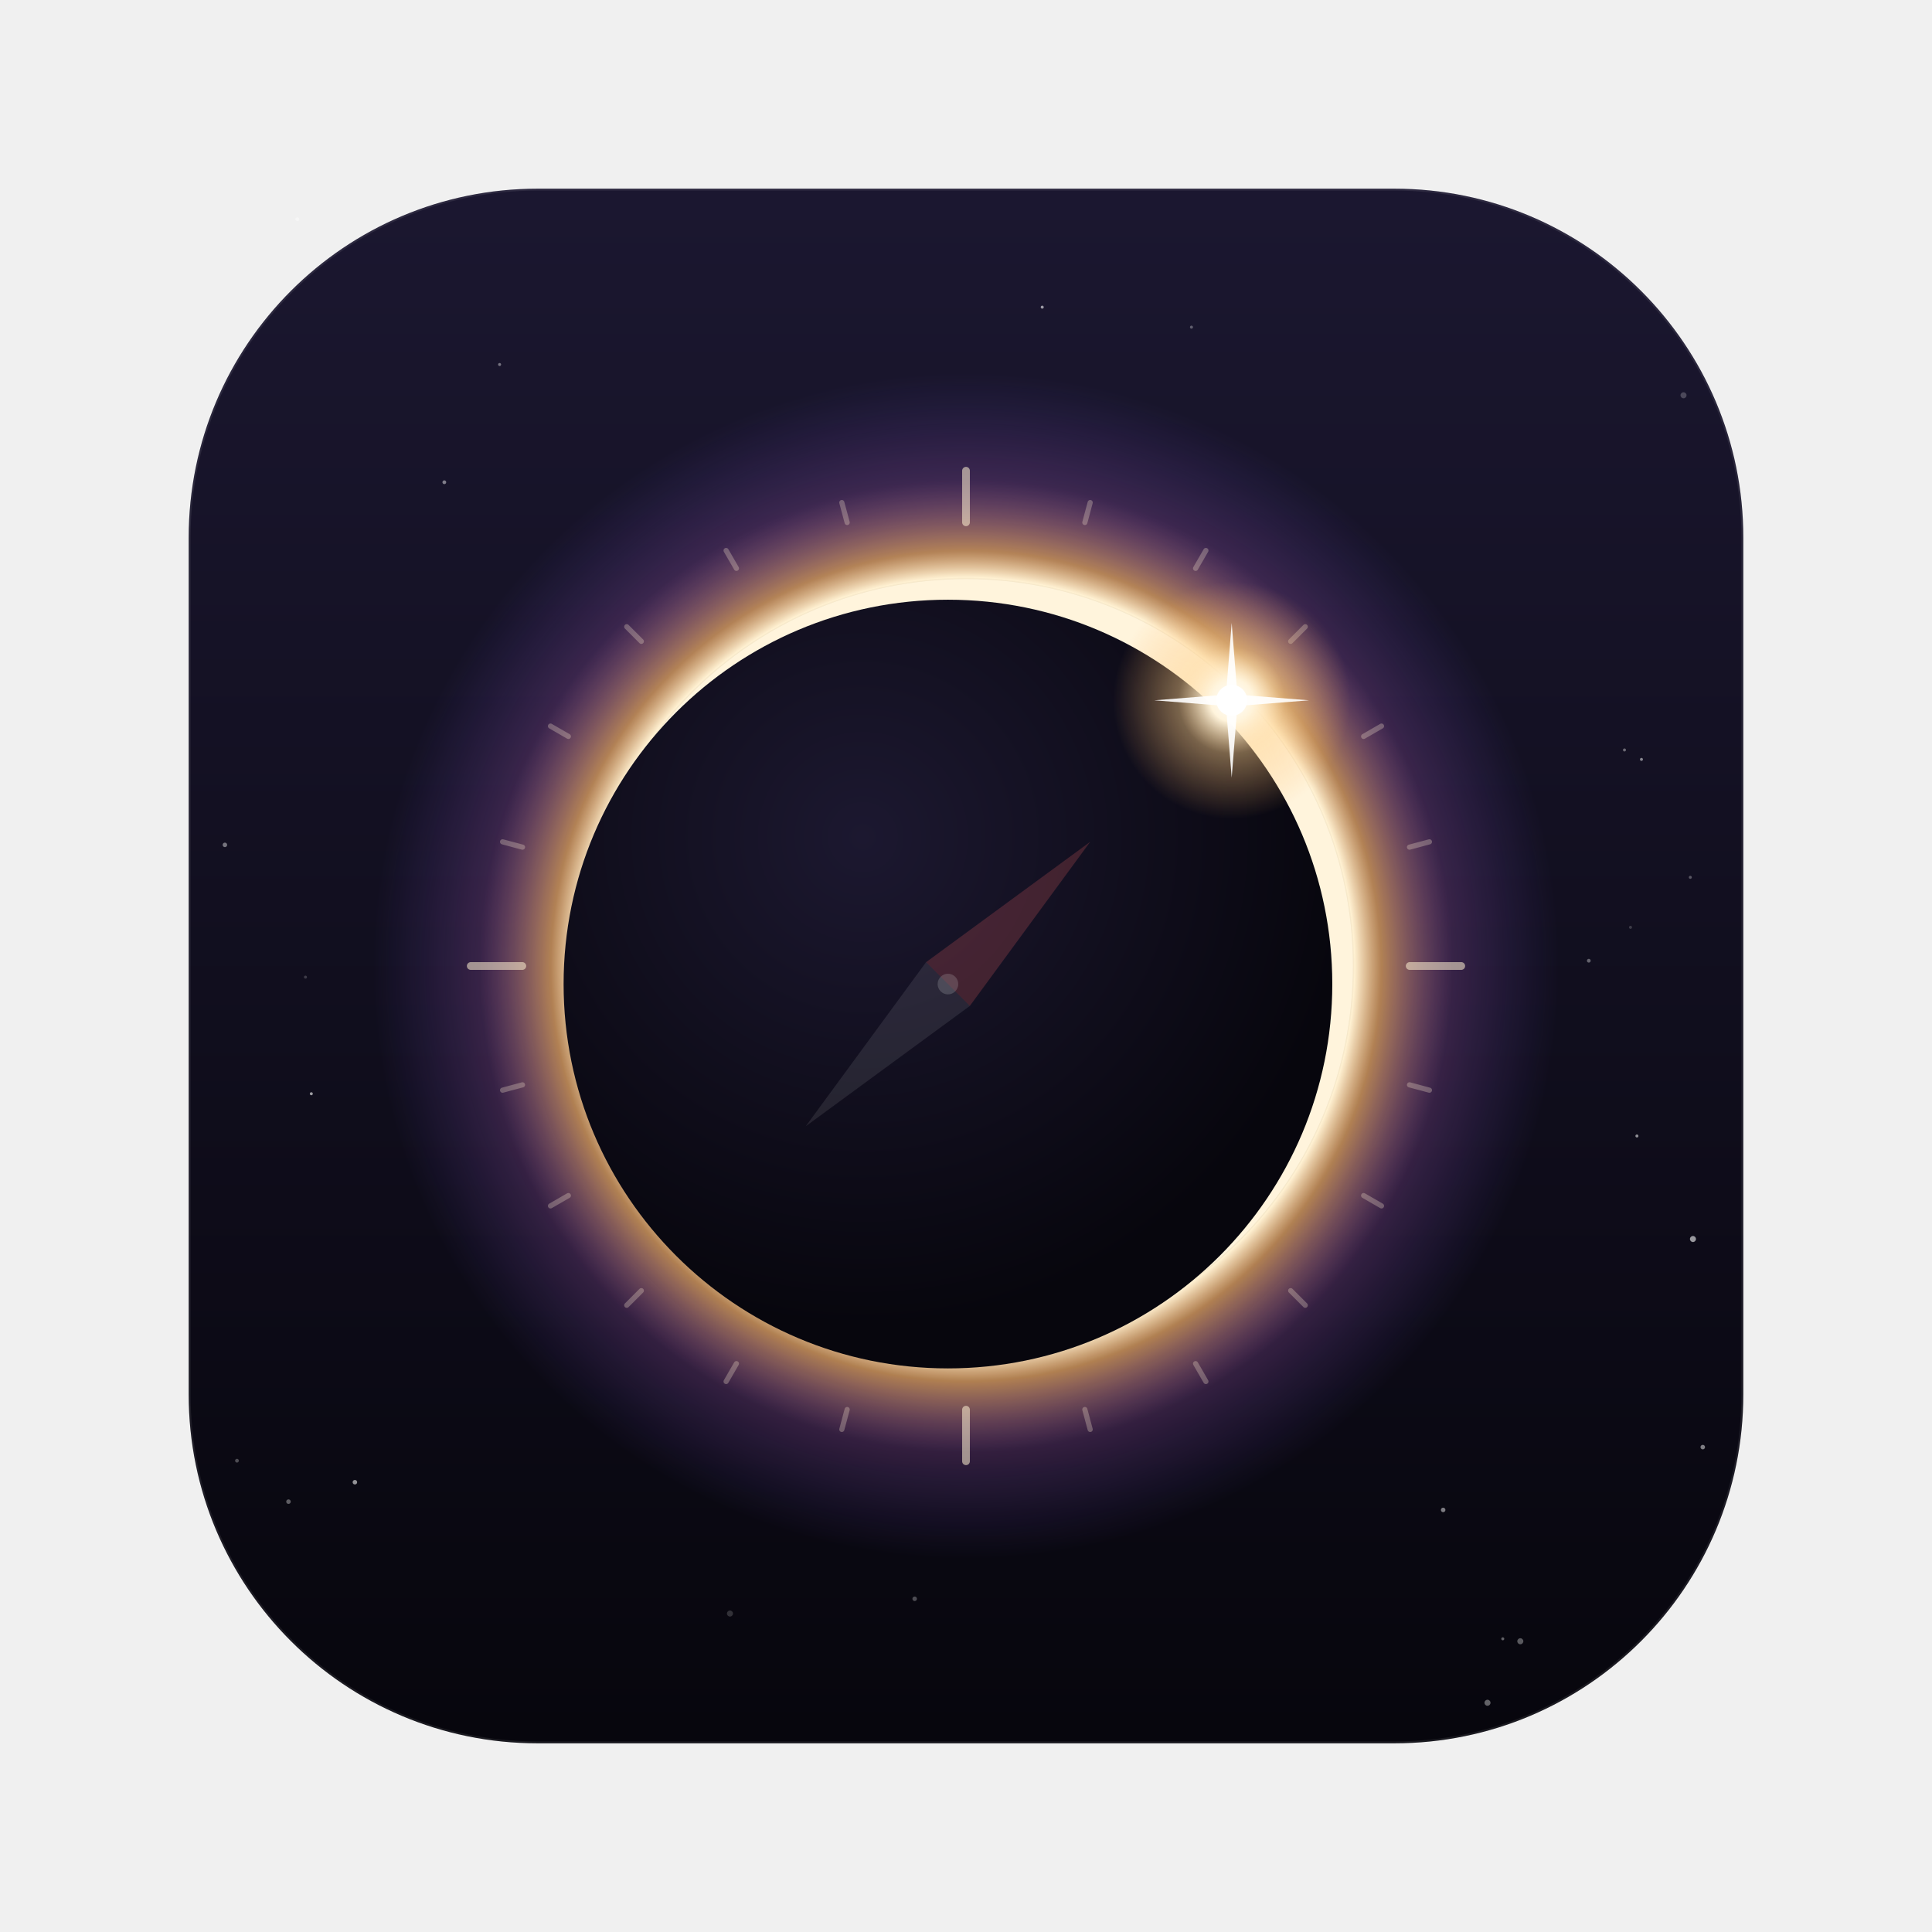
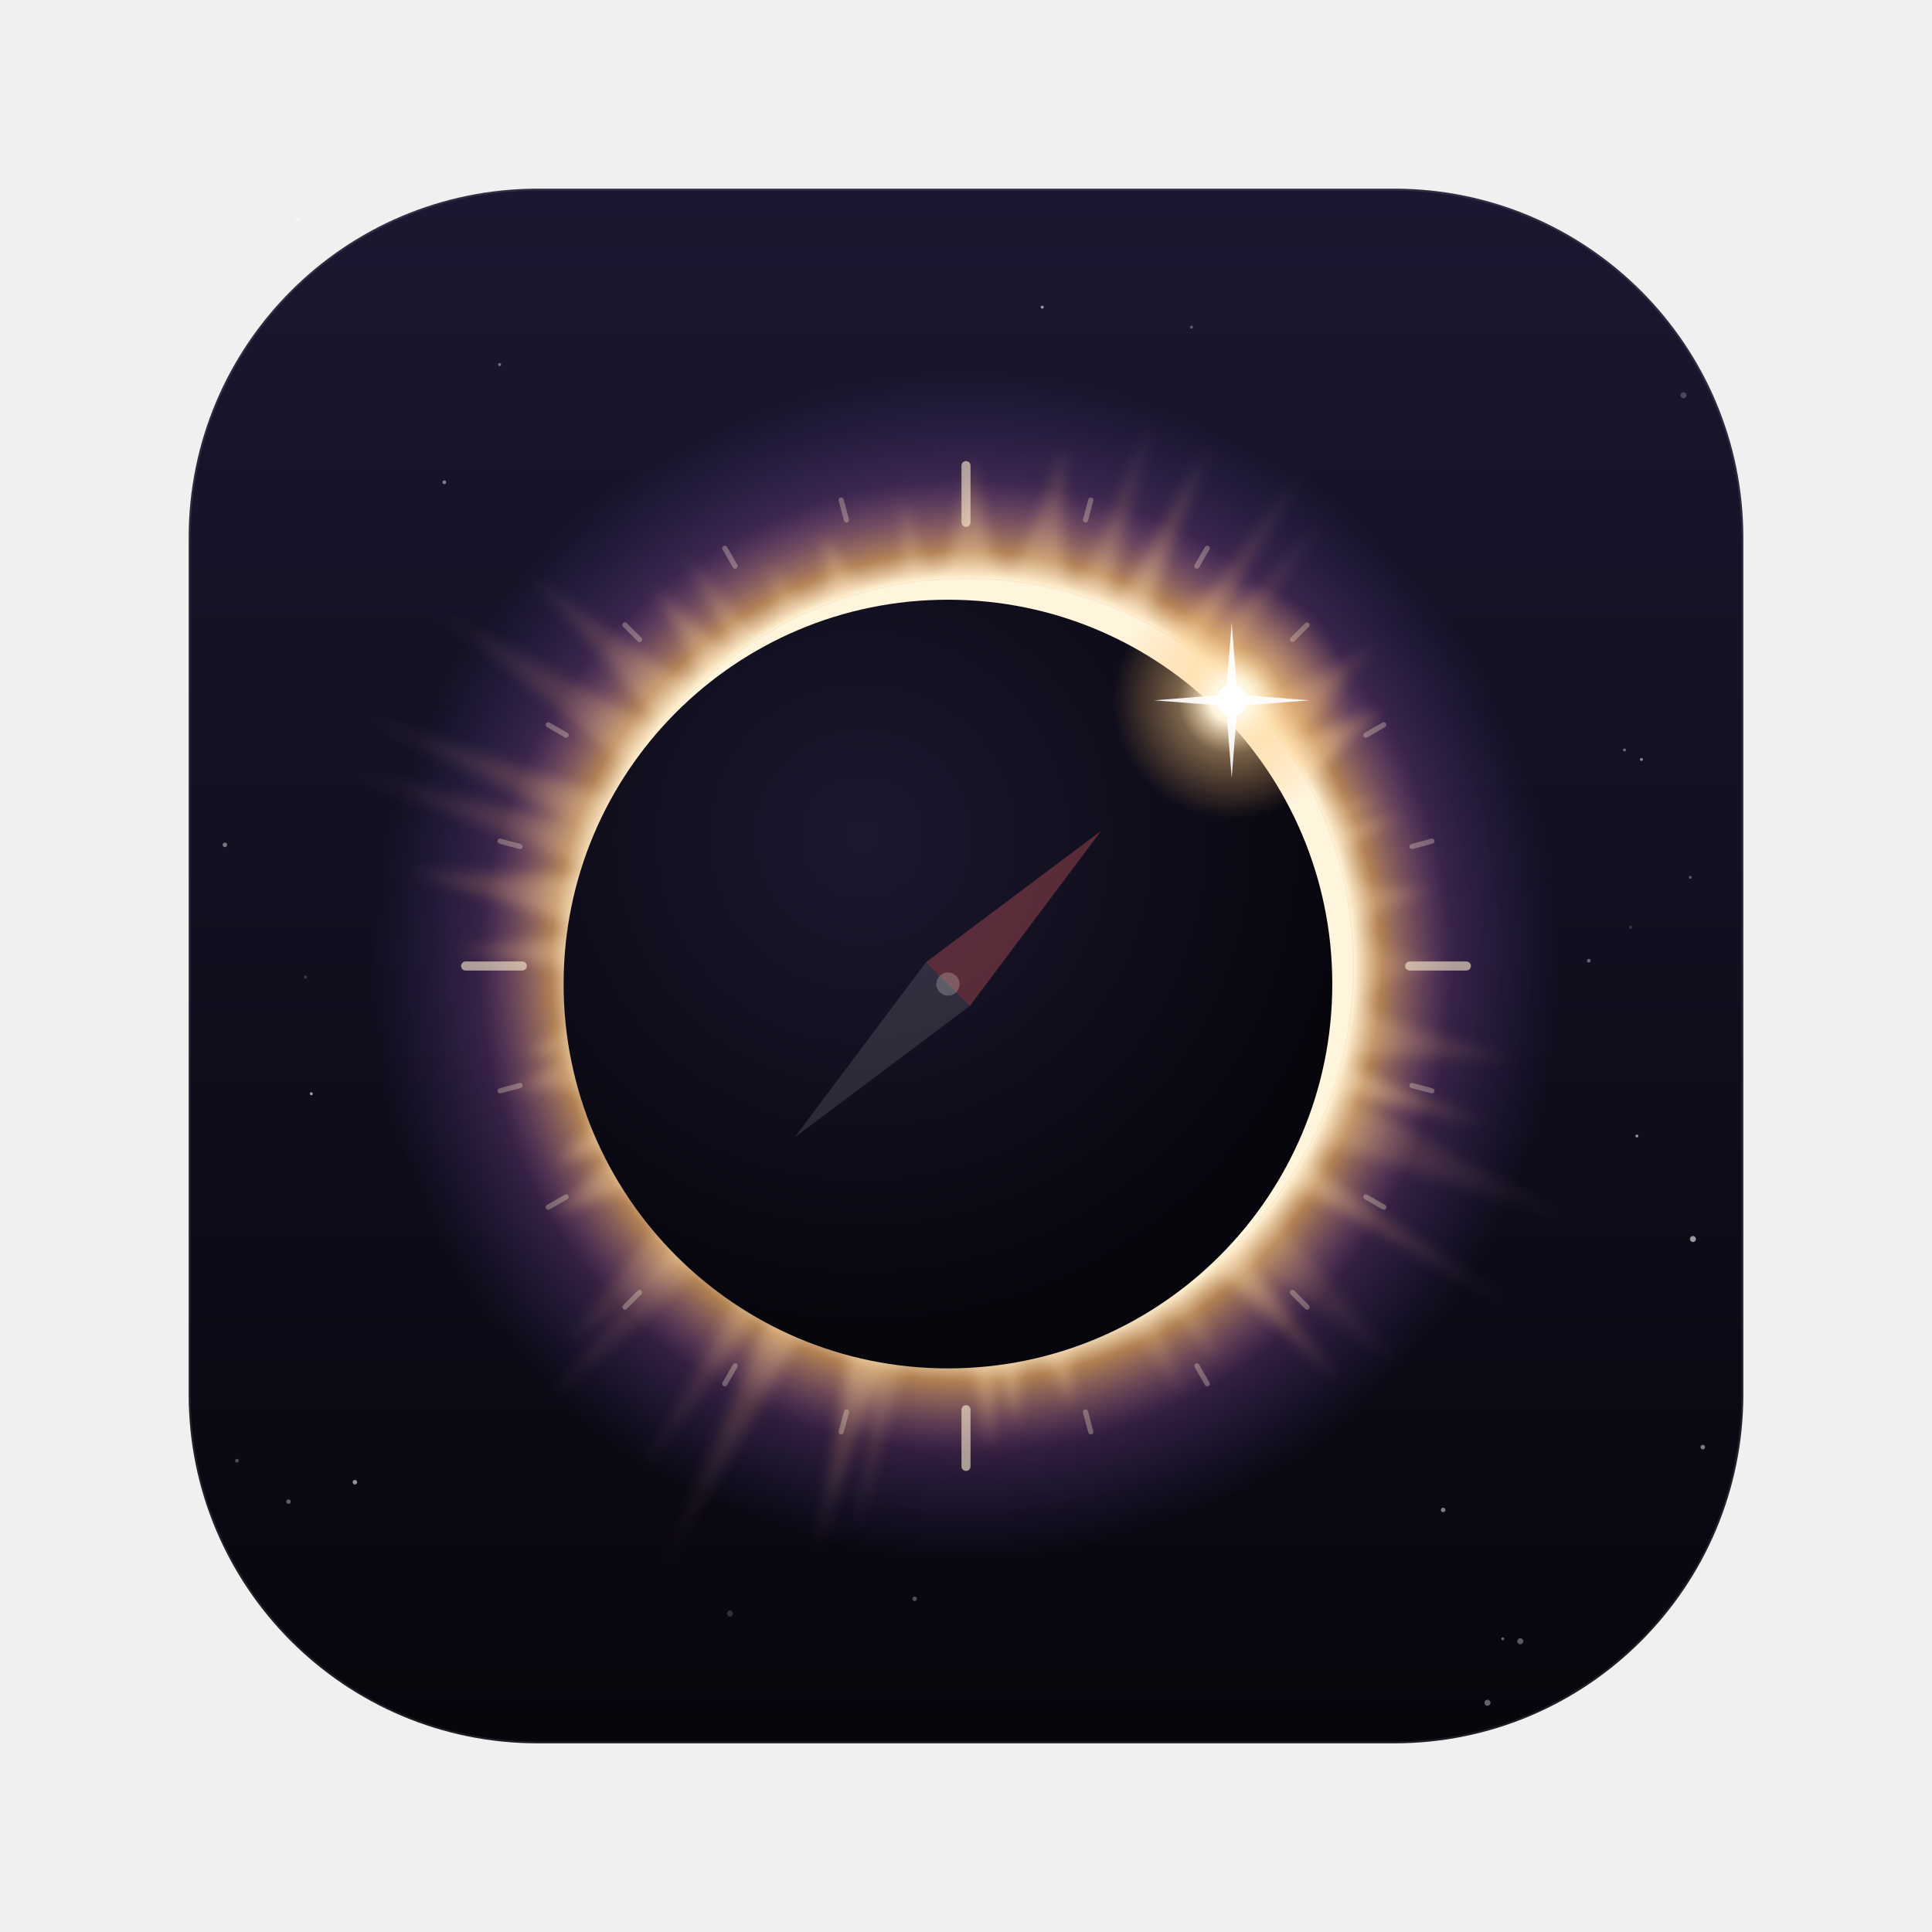
<svg xmlns="http://www.w3.org/2000/svg" viewBox="0 0 1024 1024" width="1024" height="1024" role="img" aria-labelledby="title desc">
  <defs>
    <radialGradient id="corona" cx="0" cy="0" r="230" gradientUnits="userSpaceOnUse">
      <stop offset="0.60" stop-color="#ffe7b0" stop-opacity="0" />
      <stop offset="0.655" stop-color="#fff1d2" stop-opacity="1" />
      <stop offset="0.70" stop-color="#f6b26b" stop-opacity="0.7" />
      <stop offset="0.82" stop-color="#c06bd6" stop-opacity="0.22" />
      <stop offset="1" stop-color="#7c5cf6" stop-opacity="0" />
+     </radialGradient>
+     <radialGradient id="rays" cx="0" cy="0" r="262" gradientUnits="userSpaceOnUse">
+       <stop offset="0.56" stop-color="#fff1d2" stop-opacity="0.75" />
+       <stop offset="0.72" stop-color="#f6b26b" stop-opacity="0.32" />
+       <stop offset="1" stop-color="#c06bd6" stop-opacity="0" />
    </radialGradient>
    <radialGradient id="moon" cx="-40" cy="-50" r="190" gradientUnits="userSpaceOnUse">
      <stop offset="0" stop-color="#1c1830" />
      <stop offset="1" stop-color="#07060d" />
    </radialGradient>
    <radialGradient id="bead" cx="0" cy="0" r="46" gradientUnits="userSpaceOnUse">
      <stop offset="0" stop-color="#ffffff" />
      <stop offset="0.18" stop-color="#fff4dc" />
      <stop offset="0.45" stop-color="#ffd08a" stop-opacity="0.45" />
      <stop offset="1" stop-color="#ffb35c" stop-opacity="0" />
    </radialGradient>
+     <radialGradient id="halo" cx="0.5" cy="0.5" r="0.5">
+       <stop offset="0" stop-color="#7c5cf6" stop-opacity="0.20" />
+       <stop offset="1" stop-color="#7c5cf6" stop-opacity="0" />
+     </radialGradient>
+     <filter id="soft" x="-25%" y="-25%" width="150%" height="150%">
+       <feGaussianBlur stdDeviation="2.6" />
+     </filter>
    <linearGradient id="sky" x1="0" y1="0" x2="0" y2="1">
      <stop offset="0" stop-color="#1b1730" />
      <stop offset="1" stop-color="#07060d" />
    </linearGradient>
  </defs>
  <rect x="100" y="100" width="824" height="824" rx="185" fill="url(#sky)" />
-   <rect x="100.5" y="100.5" width="823" height="823" rx="184.5" fill="none" stroke="#ffffff" stroke-opacity="0.08" />
+   <rect x="100.5" y="100.5" width="823" height="823" rx="184.5" fill="none" stroke="#ffffff" stroke-opacity="0.10" />
  <g transform="translate(100 100)">
    <circle cx="531.5" cy="73.4" r="0.8" fill="#ffffff" fill-opacity="0.31" />
    <circle cx="61.9" cy="417.9" r="0.8" fill="#ffffff" fill-opacity="0.19" />
    <circle cx="452.4" cy="62.8" r="0.8" fill="#ffffff" fill-opacity="0.58" />
    <circle cx="65.0" cy="479.7" r="0.8" fill="#ffffff" fill-opacity="0.59" />
    <circle cx="52.9" cy="695.9" r="1.2" fill="#ffffff" fill-opacity="0.34" />
    <circle cx="164.8" cy="93.2" r="0.8" fill="#ffffff" fill-opacity="0.40" />
    <circle cx="384.8" cy="747.4" r="1.2" fill="#ffffff" fill-opacity="0.28" />
    <circle cx="792.3" cy="109.5" r="1.6" fill="#ffffff" fill-opacity="0.22" />
    <circle cx="286.9" cy="755.2" r="1.6" fill="#ffffff" fill-opacity="0.17" />
    <circle cx="764.2" cy="391.5" r="0.8" fill="#ffffff" fill-opacity="0.18" />
    <circle cx="802.5" cy="667.0" r="1.2" fill="#ffffff" fill-opacity="0.47" />
    <circle cx="761.0" cy="297.5" r="0.8" fill="#ffffff" fill-opacity="0.37" />
    <circle cx="742.1" cy="409.2" r="1" fill="#ffffff" fill-opacity="0.35" />
    <circle cx="664.9" cy="700.3" r="1.2" fill="#ffffff" fill-opacity="0.47" />
    <circle cx="797.3" cy="556.7" r="1.6" fill="#ffffff" fill-opacity="0.58" />
    <circle cx="135.5" cy="155.6" r="1" fill="#ffffff" fill-opacity="0.45" />
    <circle cx="25.6" cy="674.2" r="1" fill="#ffffff" fill-opacity="0.27" />
    <circle cx="19.2" cy="347.8" r="1.2" fill="#ffffff" fill-opacity="0.42" />
    <circle cx="696.5" cy="768.6" r="0.8" fill="#ffffff" fill-opacity="0.36" />
    <circle cx="705.8" cy="769.9" r="1.6" fill="#ffffff" fill-opacity="0.33" />
    <circle cx="795.9" cy="365.0" r="0.8" fill="#ffffff" fill-opacity="0.30" />
    <circle cx="57.6" cy="16.2" r="1" fill="#ffffff" fill-opacity="0.39" />
    <circle cx="767.6" cy="502.1" r="0.8" fill="#ffffff" fill-opacity="0.54" />
    <circle cx="688.4" cy="802.5" r="1.6" fill="#ffffff" fill-opacity="0.37" />
    <circle cx="770.0" cy="302.5" r="0.8" fill="#ffffff" fill-opacity="0.49" />
    <circle cx="88.1" cy="685.6" r="1.2" fill="#ffffff" fill-opacity="0.56" />
  </g>
  <g transform="translate(512 512) scale(1.367188)">
    <circle r="230" fill="url(#corona)" />
-     <line x1="0" y1="-172" x2="0" y2="-192" transform="rotate(0)" stroke="#fff1d2" stroke-opacity="0.55" stroke-width="3" stroke-linecap="round" />
-     <line x1="0" y1="-178" x2="0" y2="-186" transform="rotate(15)" stroke="#fff1d2" stroke-opacity="0.28" stroke-width="2" stroke-linecap="round" />
-     <line x1="0" y1="-178" x2="0" y2="-186" transform="rotate(30)" stroke="#fff1d2" stroke-opacity="0.28" stroke-width="2" stroke-linecap="round" />
-     <line x1="0" y1="-178" x2="0" y2="-186" transform="rotate(45)" stroke="#fff1d2" stroke-opacity="0.28" stroke-width="2" stroke-linecap="round" />
-     <line x1="0" y1="-178" x2="0" y2="-186" transform="rotate(60)" stroke="#fff1d2" stroke-opacity="0.28" stroke-width="2" stroke-linecap="round" />
-     <line x1="0" y1="-178" x2="0" y2="-186" transform="rotate(75)" stroke="#fff1d2" stroke-opacity="0.28" stroke-width="2" stroke-linecap="round" />
-     <line x1="0" y1="-172" x2="0" y2="-192" transform="rotate(90)" stroke="#fff1d2" stroke-opacity="0.55" stroke-width="3" stroke-linecap="round" />
-     <line x1="0" y1="-178" x2="0" y2="-186" transform="rotate(105)" stroke="#fff1d2" stroke-opacity="0.28" stroke-width="2" stroke-linecap="round" />
-     <line x1="0" y1="-178" x2="0" y2="-186" transform="rotate(120)" stroke="#fff1d2" stroke-opacity="0.28" stroke-width="2" stroke-linecap="round" />
-     <line x1="0" y1="-178" x2="0" y2="-186" transform="rotate(135)" stroke="#fff1d2" stroke-opacity="0.28" stroke-width="2" stroke-linecap="round" />
-     <line x1="0" y1="-178" x2="0" y2="-186" transform="rotate(150)" stroke="#fff1d2" stroke-opacity="0.28" stroke-width="2" stroke-linecap="round" />
-     <line x1="0" y1="-178" x2="0" y2="-186" transform="rotate(165)" stroke="#fff1d2" stroke-opacity="0.28" stroke-width="2" stroke-linecap="round" />
-     <line x1="0" y1="-172" x2="0" y2="-192" transform="rotate(180)" stroke="#fff1d2" stroke-opacity="0.55" stroke-width="3" stroke-linecap="round" />
-     <line x1="0" y1="-178" x2="0" y2="-186" transform="rotate(195)" stroke="#fff1d2" stroke-opacity="0.28" stroke-width="2" stroke-linecap="round" />
-     <line x1="0" y1="-178" x2="0" y2="-186" transform="rotate(210)" stroke="#fff1d2" stroke-opacity="0.28" stroke-width="2" stroke-linecap="round" />
-     <line x1="0" y1="-178" x2="0" y2="-186" transform="rotate(225)" stroke="#fff1d2" stroke-opacity="0.28" stroke-width="2" stroke-linecap="round" />
-     <line x1="0" y1="-178" x2="0" y2="-186" transform="rotate(240)" stroke="#fff1d2" stroke-opacity="0.28" stroke-width="2" stroke-linecap="round" />
-     <line x1="0" y1="-178" x2="0" y2="-186" transform="rotate(255)" stroke="#fff1d2" stroke-opacity="0.28" stroke-width="2" stroke-linecap="round" />
-     <line x1="0" y1="-172" x2="0" y2="-192" transform="rotate(270)" stroke="#fff1d2" stroke-opacity="0.55" stroke-width="3" stroke-linecap="round" />
-     <line x1="0" y1="-178" x2="0" y2="-186" transform="rotate(285)" stroke="#fff1d2" stroke-opacity="0.28" stroke-width="2" stroke-linecap="round" />
-     <line x1="0" y1="-178" x2="0" y2="-186" transform="rotate(300)" stroke="#fff1d2" stroke-opacity="0.28" stroke-width="2" stroke-linecap="round" />
-     <line x1="0" y1="-178" x2="0" y2="-186" transform="rotate(315)" stroke="#fff1d2" stroke-opacity="0.28" stroke-width="2" stroke-linecap="round" />
-     <line x1="0" y1="-178" x2="0" y2="-186" transform="rotate(330)" stroke="#fff1d2" stroke-opacity="0.28" stroke-width="2" stroke-linecap="round" />
-     <line x1="0" y1="-178" x2="0" y2="-186" transform="rotate(345)" stroke="#fff1d2" stroke-opacity="0.28" stroke-width="2" stroke-linecap="round" />
+     <g fill="url(#rays)" filter="url(#soft)">
+       <path d="M-10.5 -147.6 L0 -197.0 L10.5 -147.6 Z" transform="rotate(0.7)" fill-opacity="0.58" />
+       <path d="M-10.5 -147.6 L0 -205.4 L10.5 -147.6 Z" transform="rotate(10.7)" fill-opacity="0.54" />
+       <path d="M-6.2 -147.9 L0 -223.7 L6.2 -147.9 Z" transform="rotate(18.8)" fill-opacity="0.49" />
+       <path d="M-6.4 -147.9 L0 -223.3 L6.4 -147.9 Z" transform="rotate(25.0)" fill-opacity="0.66" />
+       <path d="M-5.5 -147.9 L0 -234.3 L5.5 -147.9 Z" transform="rotate(34.3)" fill-opacity="0.53" />
+       <path d="M-5.9 -147.9 L0 -223.1 L5.9 -147.9 Z" transform="rotate(38.7)" fill-opacity="0.35" />
+       <path d="M-10.6 -147.6 L0 -200.1 L10.6 -147.6 Z" transform="rotate(52.0)" fill-opacity="0.49" />
+       <path d="M-8.9 -147.7 L0 -190.1 L8.9 -147.7 Z" transform="rotate(58.3)" fill-opacity="0.68" />
+       <path d="M-5.7 -147.9 L0 -175.4 L5.7 -147.9 Z" transform="rotate(67.8)" fill-opacity="0.32" />
+       <path d="M-4.7 -147.9 L0 -178.5 L4.7 -147.9 Z" transform="rotate(71.0)" fill-opacity="0.56" />
+       <path d="M-7.6 -147.8 L0 -182.7 L7.6 -147.8 Z" transform="rotate(80.8)" fill-opacity="0.39" />
+       <path d="M-10.7 -147.6 L0 -184.5 L10.7 -147.6 Z" transform="rotate(89.9)" fill-opacity="0.26" />
+       <path d="M-9.5 -147.7 L0 -214.5 L9.5 -147.7 Z" transform="rotate(99.7)" fill-opacity="0.41" />
+       <path d="M-5.8 -147.9 L0 -211.0 L5.8 -147.9 Z" transform="rotate(106.8)" fill-opacity="0.68" />
+       <path d="M-10.5 -147.6 L0 -260.8 L10.5 -147.6 Z" transform="rotate(112.7)" fill-opacity="0.40" />
+       <path d="M-5.3 -147.9 L0 -251.2 L5.3 -147.9 Z" transform="rotate(121.9)" fill-opacity="0.59" />
+       <path d="M-10.5 -147.6 L0 -227.5 L10.5 -147.6 Z" transform="rotate(132.7)" fill-opacity="0.29" />
+       <path d="M-6.8 -147.8 L0 -216.6 L6.8 -147.8 Z" transform="rotate(138.1)" fill-opacity="0.67" />
+       <path d="M-5.7 -147.9 L0 -183.0 L5.7 -147.9 Z" transform="rotate(147.5)" fill-opacity="0.29" />
+       <path d="M-5.6 -147.9 L0 -186.8 L5.6 -147.9 Z" transform="rotate(153.3)" fill-opacity="0.27" />
+       <path d="M-6.1 -147.9 L0 -175.8 L6.1 -147.9 Z" transform="rotate(166.6)" fill-opacity="0.52" />
+       <path d="M-5.0 -147.9 L0 -179.3 L5.0 -147.9 Z" transform="rotate(173.8)" fill-opacity="0.66" />
+       <path d="M-5.5 -147.9 L0 -189.4 L5.5 -147.9 Z" transform="rotate(177.2)" fill-opacity="0.58" />
+       <path d="M-5.3 -147.9 L0 -224.4 L5.3 -147.9 Z" transform="rotate(190.9)" fill-opacity="0.45" />
+       <path d="M-7.5 -147.8 L0 -233.9 L7.5 -147.8 Z" transform="rotate(194.3)" fill-opacity="0.70" />
+       <path d="M-7.7 -147.8 L0 -267.1 L7.7 -147.8 Z" transform="rotate(206.7)" fill-opacity="0.58" />
+       <path d="M-5.6 -147.9 L0 -235.9 L5.6 -147.9 Z" transform="rotate(212.6)" fill-opacity="0.42" />
+       <path d="M-7.7 -147.8 L0 -234.5 L7.7 -147.8 Z" transform="rotate(223.8)" fill-opacity="0.40" />
+       <path d="M-10.0 -147.7 L0 -212.2 L10.0 -147.7 Z" transform="rotate(226.6)" fill-opacity="0.41" />
+       <path d="M-8.8 -147.7 L0 -188.3 L8.8 -147.7 Z" transform="rotate(239.0)" fill-opacity="0.59" />
+       <path d="M-7.7 -147.8 L0 -175.8 L7.7 -147.8 Z" transform="rotate(244.6)" fill-opacity="0.60" />
+       <path d="M-8.7 -147.7 L0 -183.3 L8.7 -147.7 Z" transform="rotate(254.8)" fill-opacity="0.51" />
+       <path d="M-8.8 -147.7 L0 -174.1 L8.8 -147.7 Z" transform="rotate(258.9)" fill-opacity="0.46" />
+       <path d="M-6.8 -147.8 L0 -199.0 L6.8 -147.8 Z" transform="rotate(271.9)" fill-opacity="0.54" />
+       <path d="M-9.9 -147.7 L0 -218.5 L9.9 -147.7 Z" transform="rotate(279.6)" fill-opacity="0.64" />
+       <path d="M-7.9 -147.8 L0 -257.4 L7.9 -147.8 Z" transform="rotate(287.5)" fill-opacity="0.49" />
+       <path d="M-7.6 -147.8 L0 -263.8 L7.6 -147.8 Z" transform="rotate(292.5)" fill-opacity="0.56" />
+       <path d="M-9.5 -147.7 L0 -248.0 L9.5 -147.7 Z" transform="rotate(304.0)" fill-opacity="0.51" />
+       <path d="M-9.4 -147.7 L0 -225.8 L9.4 -147.7 Z" transform="rotate(311.9)" fill-opacity="0.54" />
+       <path d="M-7.4 -147.8 L0 -190.7 L7.4 -147.8 Z" transform="rotate(320.4)" fill-opacity="0.54" />
+       <path d="M-4.9 -147.9 L0 -193.5 L4.9 -147.9 Z" transform="rotate(325.6)" fill-opacity="0.46" />
+       <path d="M-6.6 -147.9 L0 -173.5 L6.6 -147.9 Z" transform="rotate(333.8)" fill-opacity="0.33" />
+       <path d="M-7.0 -147.8 L0 -176.5 L7.0 -147.8 Z" transform="rotate(341.8)" fill-opacity="0.53" />
+       <path d="M-4.7 -147.9 L0 -184.6 L4.7 -147.9 Z" transform="rotate(352.4)" fill-opacity="0.43" />
+     </g>
+     <line x1="0" y1="-172" x2="0" y2="-194" transform="rotate(0)" stroke="#fff1d2" stroke-opacity="0.6" stroke-width="3.5" stroke-linecap="round" />
+     <line x1="0" y1="-179" x2="0" y2="-187" transform="rotate(15)" stroke="#fff1d2" stroke-opacity="0.3" stroke-width="2" stroke-linecap="round" />
+     <line x1="0" y1="-179" x2="0" y2="-187" transform="rotate(30)" stroke="#fff1d2" stroke-opacity="0.3" stroke-width="2" stroke-linecap="round" />
+     <line x1="0" y1="-179" x2="0" y2="-187" transform="rotate(45)" stroke="#fff1d2" stroke-opacity="0.3" stroke-width="2" stroke-linecap="round" />
+     <line x1="0" y1="-179" x2="0" y2="-187" transform="rotate(60)" stroke="#fff1d2" stroke-opacity="0.3" stroke-width="2" stroke-linecap="round" />
+     <line x1="0" y1="-179" x2="0" y2="-187" transform="rotate(75)" stroke="#fff1d2" stroke-opacity="0.3" stroke-width="2" stroke-linecap="round" />
+     <line x1="0" y1="-172" x2="0" y2="-194" transform="rotate(90)" stroke="#fff1d2" stroke-opacity="0.6" stroke-width="3.5" stroke-linecap="round" />
+     <line x1="0" y1="-179" x2="0" y2="-187" transform="rotate(105)" stroke="#fff1d2" stroke-opacity="0.3" stroke-width="2" stroke-linecap="round" />
+     <line x1="0" y1="-179" x2="0" y2="-187" transform="rotate(120)" stroke="#fff1d2" stroke-opacity="0.3" stroke-width="2" stroke-linecap="round" />
+     <line x1="0" y1="-179" x2="0" y2="-187" transform="rotate(135)" stroke="#fff1d2" stroke-opacity="0.3" stroke-width="2" stroke-linecap="round" />
+     <line x1="0" y1="-179" x2="0" y2="-187" transform="rotate(150)" stroke="#fff1d2" stroke-opacity="0.3" stroke-width="2" stroke-linecap="round" />
+     <line x1="0" y1="-179" x2="0" y2="-187" transform="rotate(165)" stroke="#fff1d2" stroke-opacity="0.3" stroke-width="2" stroke-linecap="round" />
+     <line x1="0" y1="-172" x2="0" y2="-194" transform="rotate(180)" stroke="#fff1d2" stroke-opacity="0.6" stroke-width="3.5" stroke-linecap="round" />
+     <line x1="0" y1="-179" x2="0" y2="-187" transform="rotate(195)" stroke="#fff1d2" stroke-opacity="0.3" stroke-width="2" stroke-linecap="round" />
+     <line x1="0" y1="-179" x2="0" y2="-187" transform="rotate(210)" stroke="#fff1d2" stroke-opacity="0.3" stroke-width="2" stroke-linecap="round" />
+     <line x1="0" y1="-179" x2="0" y2="-187" transform="rotate(225)" stroke="#fff1d2" stroke-opacity="0.3" stroke-width="2" stroke-linecap="round" />
+     <line x1="0" y1="-179" x2="0" y2="-187" transform="rotate(240)" stroke="#fff1d2" stroke-opacity="0.3" stroke-width="2" stroke-linecap="round" />
+     <line x1="0" y1="-179" x2="0" y2="-187" transform="rotate(255)" stroke="#fff1d2" stroke-opacity="0.3" stroke-width="2" stroke-linecap="round" />
+     <line x1="0" y1="-172" x2="0" y2="-194" transform="rotate(270)" stroke="#fff1d2" stroke-opacity="0.6" stroke-width="3.5" stroke-linecap="round" />
+     <line x1="0" y1="-179" x2="0" y2="-187" transform="rotate(285)" stroke="#fff1d2" stroke-opacity="0.3" stroke-width="2" stroke-linecap="round" />
+     <line x1="0" y1="-179" x2="0" y2="-187" transform="rotate(300)" stroke="#fff1d2" stroke-opacity="0.3" stroke-width="2" stroke-linecap="round" />
+     <line x1="0" y1="-179" x2="0" y2="-187" transform="rotate(315)" stroke="#fff1d2" stroke-opacity="0.3" stroke-width="2" stroke-linecap="round" />
+     <line x1="0" y1="-179" x2="0" y2="-187" transform="rotate(330)" stroke="#fff1d2" stroke-opacity="0.3" stroke-width="2" stroke-linecap="round" />
+     <line x1="0" y1="-179" x2="0" y2="-187" transform="rotate(345)" stroke="#fff1d2" stroke-opacity="0.3" stroke-width="2" stroke-linecap="round" />
    <circle r="150" fill="#fff4dc" />
    <circle cx="-7" cy="7" r="149" fill="url(#moon)" />
-     <g transform="translate(-7 7) rotate(45)" opacity="0.9">
-       <path d="M0 -78 L12 0 L-12 0 Z" fill="#ff6b6b" fill-opacity="0.22" />
-       <path d="M0 78 L12 0 L-12 0 Z" fill="#ffffff" fill-opacity="0.10" />
-       <circle r="4" fill="#ffffff" fill-opacity="0.18" />
+     <g transform="translate(-7 7) rotate(45)">
+       <path d="M0 -84 L12 0 L-12 0 Z" fill="#ff6b6b" fill-opacity="0.30" />
+       <path d="M0 84 L12 0 L-12 0 Z" fill="#ffffff" fill-opacity="0.12" />
+       <circle r="4.5" fill="#ffffff" fill-opacity="0.22" />
    </g>
    <g transform="translate(103 -103)">
      <circle r="46" fill="url(#bead)" />
      <path d="M0 -30 L2.2 -2.2 L30 0 L2.2 2.2 L0 30 L-2.2 2.2 L-30 0 L-2.2 -2.2 Z" fill="#ffffff" fill-opacity="0.9" />
      <circle r="6" fill="#ffffff" />
    </g>
  </g>
</svg>
